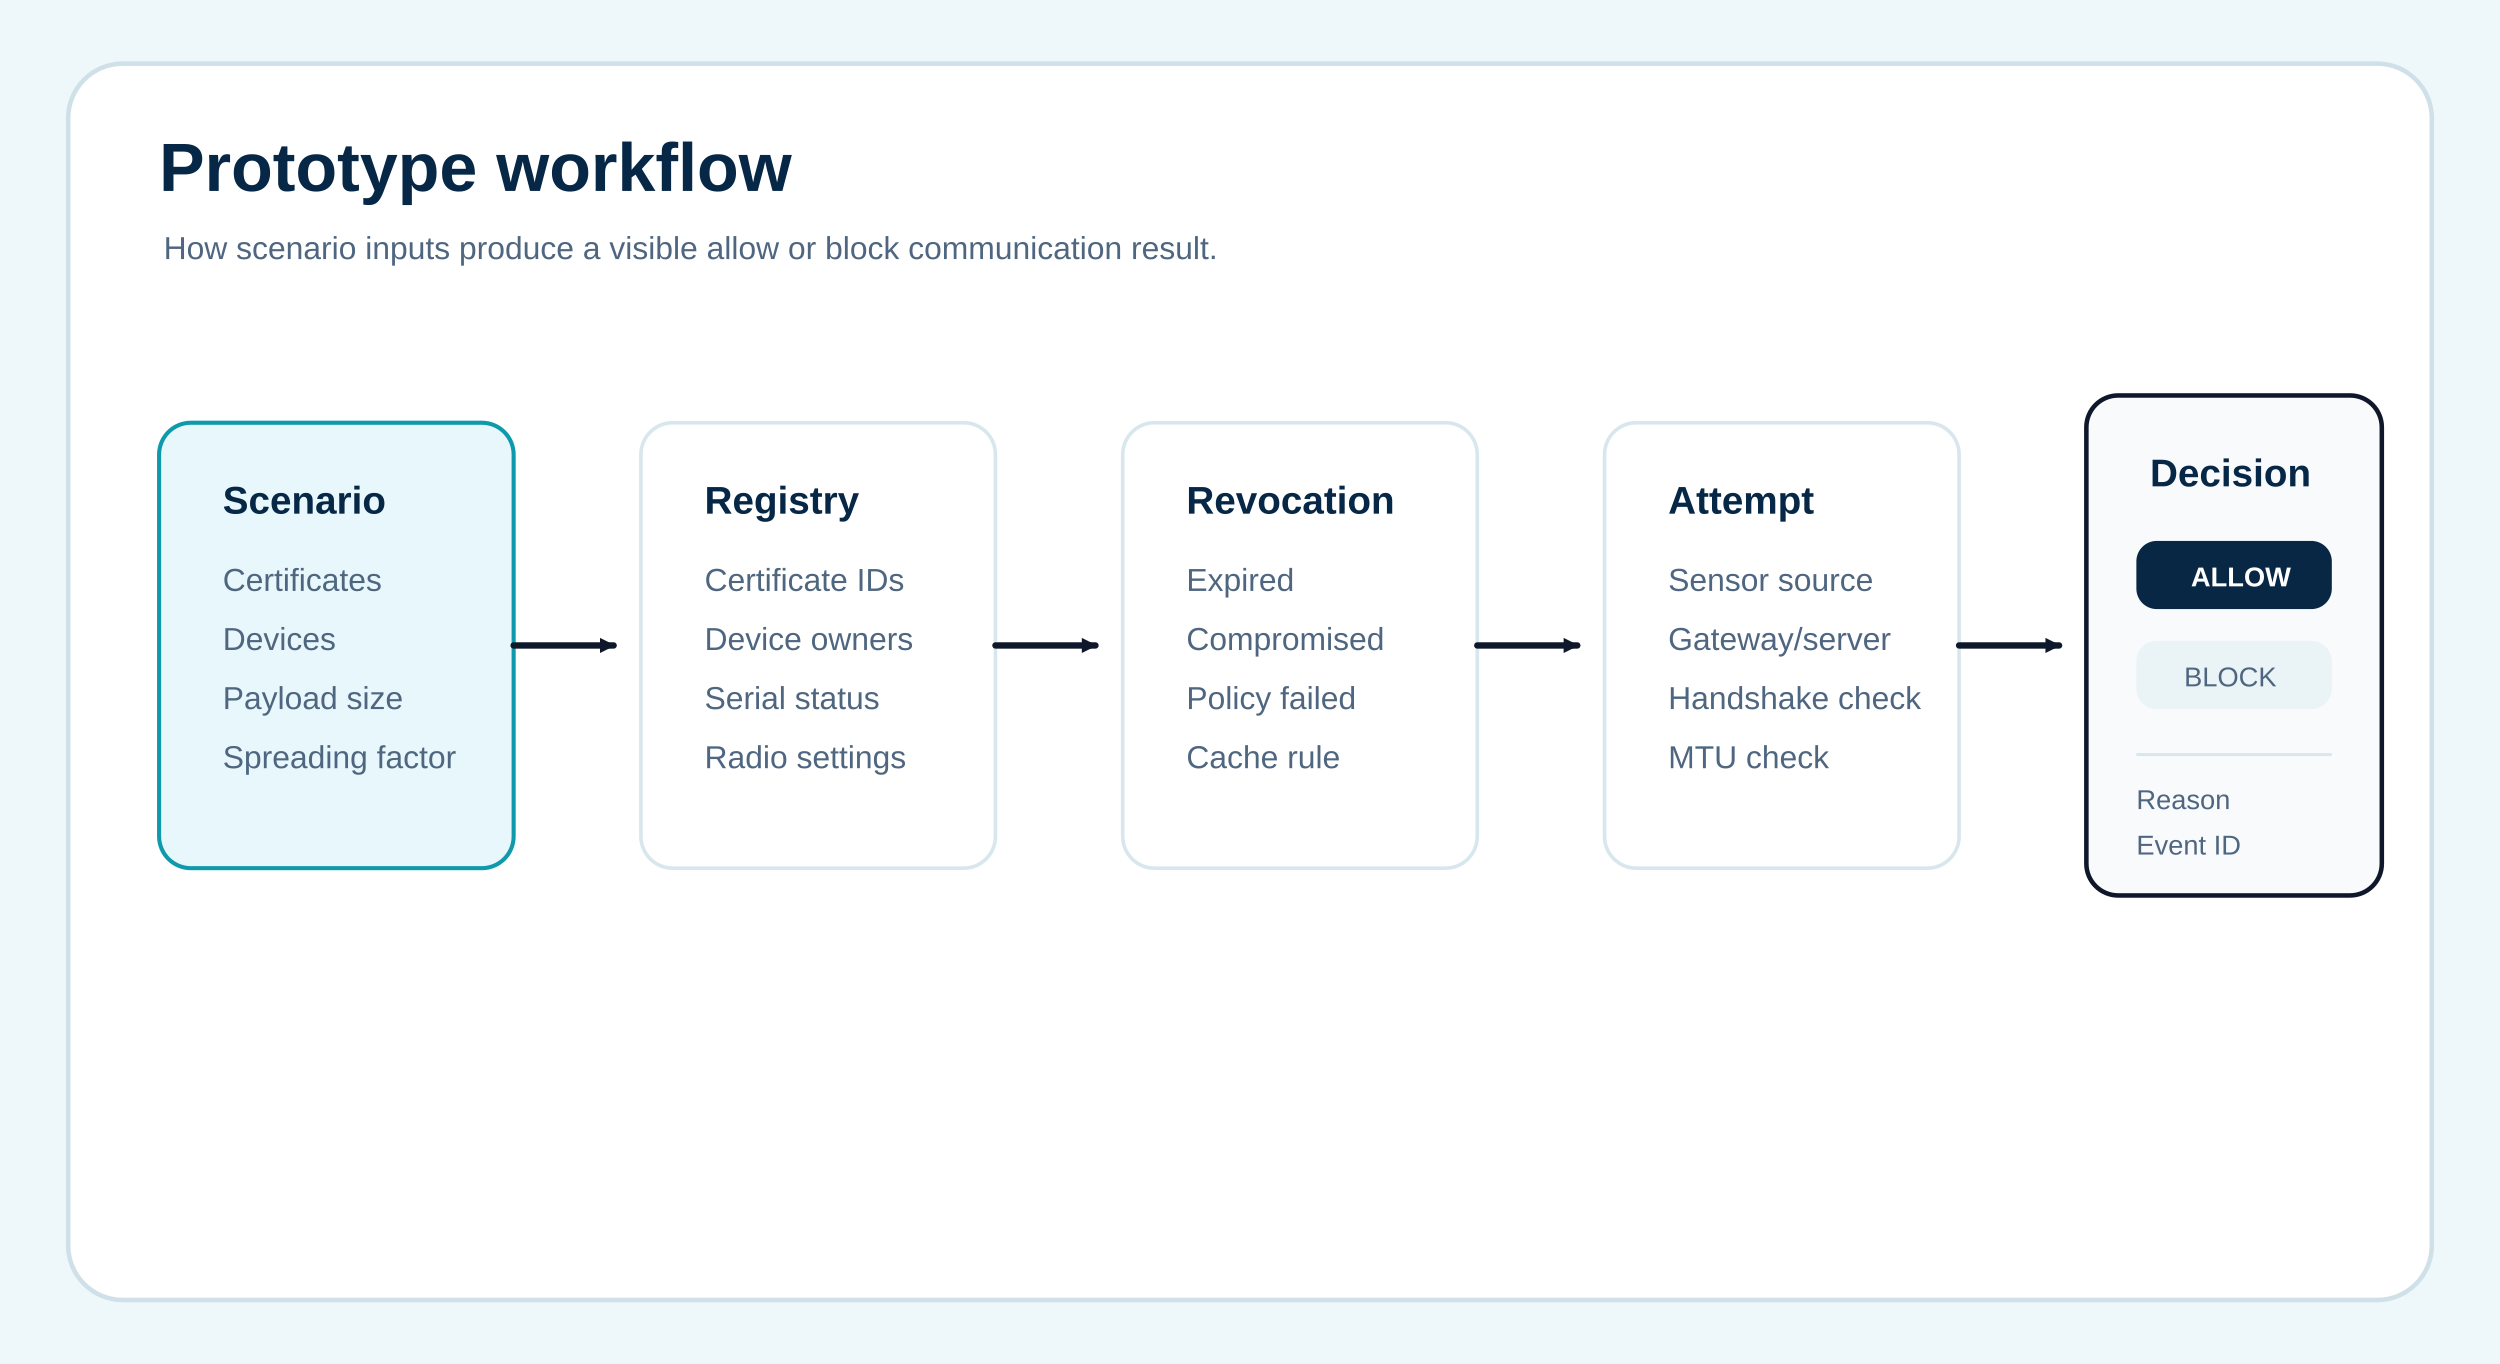
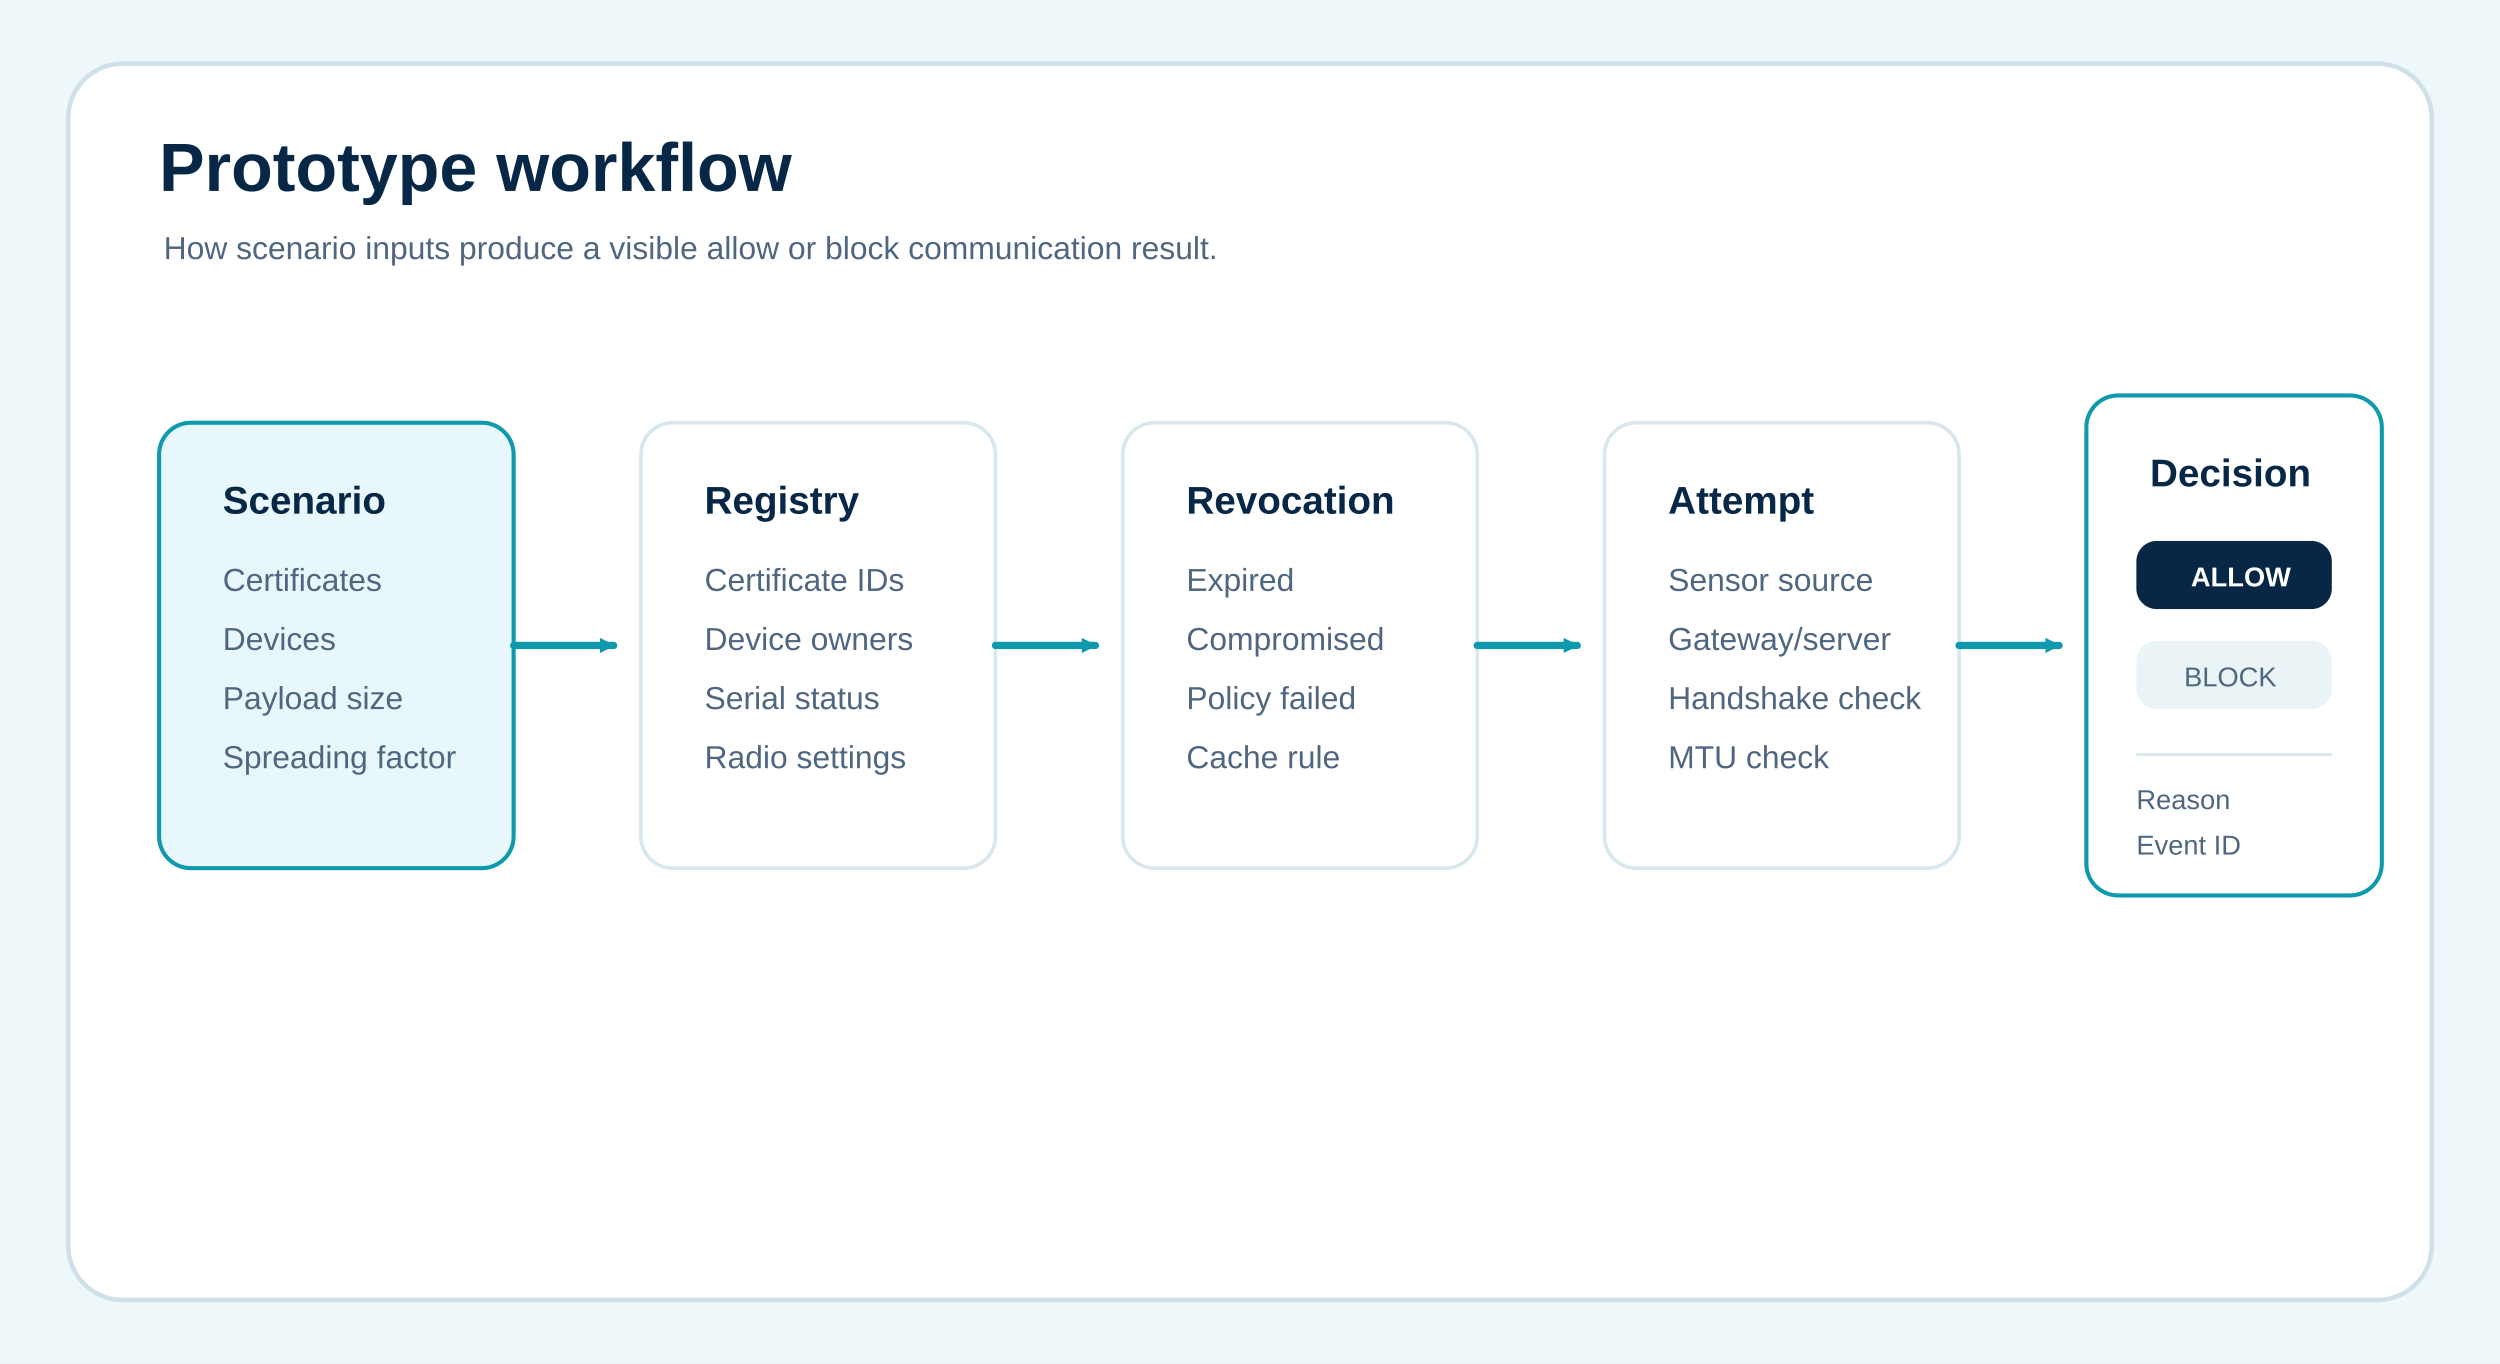
<svg xmlns="http://www.w3.org/2000/svg" viewBox="0 0 1100 600" role="img" aria-labelledby="title desc">
  <defs>
    <marker id="arrow" viewBox="0 0 12 12" refX="10" refY="6" markerWidth="8" markerHeight="8" orient="auto" markerUnits="userSpaceOnUse">
-       <path d="M1 1L11 6L1 11Z" fill="#0f172a" />
+       <path d="M1 1L11 6L1 11Z" fill="#0e9aac" />
    </marker>
    <style>
-       .bg{fill:#eef7fa}.panel{fill:#fff;stroke:#cfe0e8;stroke-width:2}.card{fill:#fff;stroke:#d8e7ee;stroke-width:1.6}.input{fill:#e8f7fb;stroke:#0e9aac;stroke-width:1.8}.result{fill:#f8fafc;stroke:#0f172a;stroke-width:2}.ink{fill:#062746;font-family:Arial,Helvetica,sans-serif;font-weight:700}.muted{fill:#4f6680;font-family:Arial,Helvetica,sans-serif}.title{font-size:30px}.label{font-size:17px}.small{font-size:14px}.tiny{font-size:12px}.line{fill:none;stroke:#0f172a;stroke-width:2.8;stroke-linecap:round;stroke-linejoin:round;marker-end:url(#arrow)}.pill{fill:#eaf3f6}.dark{fill:#082744}.teal{fill:#0e9aac}.rule{stroke:#d8e7ee;stroke-width:1.3}
+       .bg{fill:#eef7fa}.panel{fill:#fff;stroke:#cfe0e8;stroke-width:2}.card{fill:#fff;stroke:#d8e7ee;stroke-width:1.6}.input{fill:#e8f7fb;stroke:#0e9aac;stroke-width:1.8}.result{fill:#fff;stroke:#0e9aac;stroke-width:1.8}.ink{fill:#062746;font-family:Arial,Helvetica,sans-serif;font-weight:700}.muted{fill:#4f6680;font-family:Arial,Helvetica,sans-serif}.title{font-size:30px}.label{font-size:17px}.small{font-size:14px}.tiny{font-size:12px}.line{fill:none;stroke:#0e9aac;stroke-width:3.2;stroke-linecap:round;stroke-linejoin:round;marker-end:url(#arrow)}.pill{fill:#eaf3f6}.dark{fill:#082744}.teal{fill:#0e9aac}.rule{stroke:#d8e7ee;stroke-width:1.3}
    </style>
  </defs>
  <rect class="bg" width="1100" height="600" />
  <rect class="panel" x="30" y="28" width="1040" height="544" rx="24" />
  <text class="ink title" x="70" y="84">Prototype workflow</text>
  <text class="muted small" x="72" y="114">How scenario inputs produce a visible allow or block communication result.</text>
  <rect class="input" x="70" y="186" width="156" height="196" rx="14" />
  <text class="ink label" x="98" y="226">Scenario</text>
  <text class="muted small" x="98" y="260">Certificates</text>
  <text class="muted small" x="98" y="286">Devices</text>
  <text class="muted small" x="98" y="312">Payload size</text>
  <text class="muted small" x="98" y="338">Spreading factor</text>
  <path class="line" d="M226 284H270" />
  <rect class="card" x="282" y="186" width="156" height="196" rx="14" />
  <text class="ink label" x="310" y="226">Registry</text>
  <text class="muted small" x="310" y="260">Certificate IDs</text>
  <text class="muted small" x="310" y="286">Device owners</text>
  <text class="muted small" x="310" y="312">Serial status</text>
  <text class="muted small" x="310" y="338">Radio settings</text>
  <path class="line" d="M438 284H482" />
  <rect class="card" x="494" y="186" width="156" height="196" rx="14" />
  <text class="ink label" x="522" y="226">Revocation</text>
  <text class="muted small" x="522" y="260">Expired</text>
  <text class="muted small" x="522" y="286">Compromised</text>
  <text class="muted small" x="522" y="312">Policy failed</text>
  <text class="muted small" x="522" y="338">Cache rule</text>
  <path class="line" d="M650 284H694" />
  <rect class="card" x="706" y="186" width="156" height="196" rx="14" />
  <text class="ink label" x="734" y="226">Attempt</text>
  <text class="muted small" x="734" y="260">Sensor source</text>
  <text class="muted small" x="734" y="286">Gateway/server</text>
  <text class="muted small" x="734" y="312">Handshake check</text>
  <text class="muted small" x="734" y="338">MTU check</text>
  <path class="line" d="M862 284H906" />
  <rect class="result" x="918" y="174" width="130" height="220" rx="14" />
  <text class="ink label" x="946" y="214">Decision</text>
  <rect class="dark" x="940" y="238" width="86" height="30" rx="9" />
  <text fill="#fff" font-family="Arial,Helvetica,sans-serif" font-size="12" font-weight="700" x="964" y="258">ALLOW</text>
  <rect class="pill" x="940" y="282" width="86" height="30" rx="9" />
  <text class="muted tiny" x="961" y="302">BLOCK</text>
  <path class="rule" d="M940 332H1026" />
  <text class="muted tiny" x="940" y="356">Reason</text>
  <text class="muted tiny" x="940" y="376">Event ID</text>
</svg>
